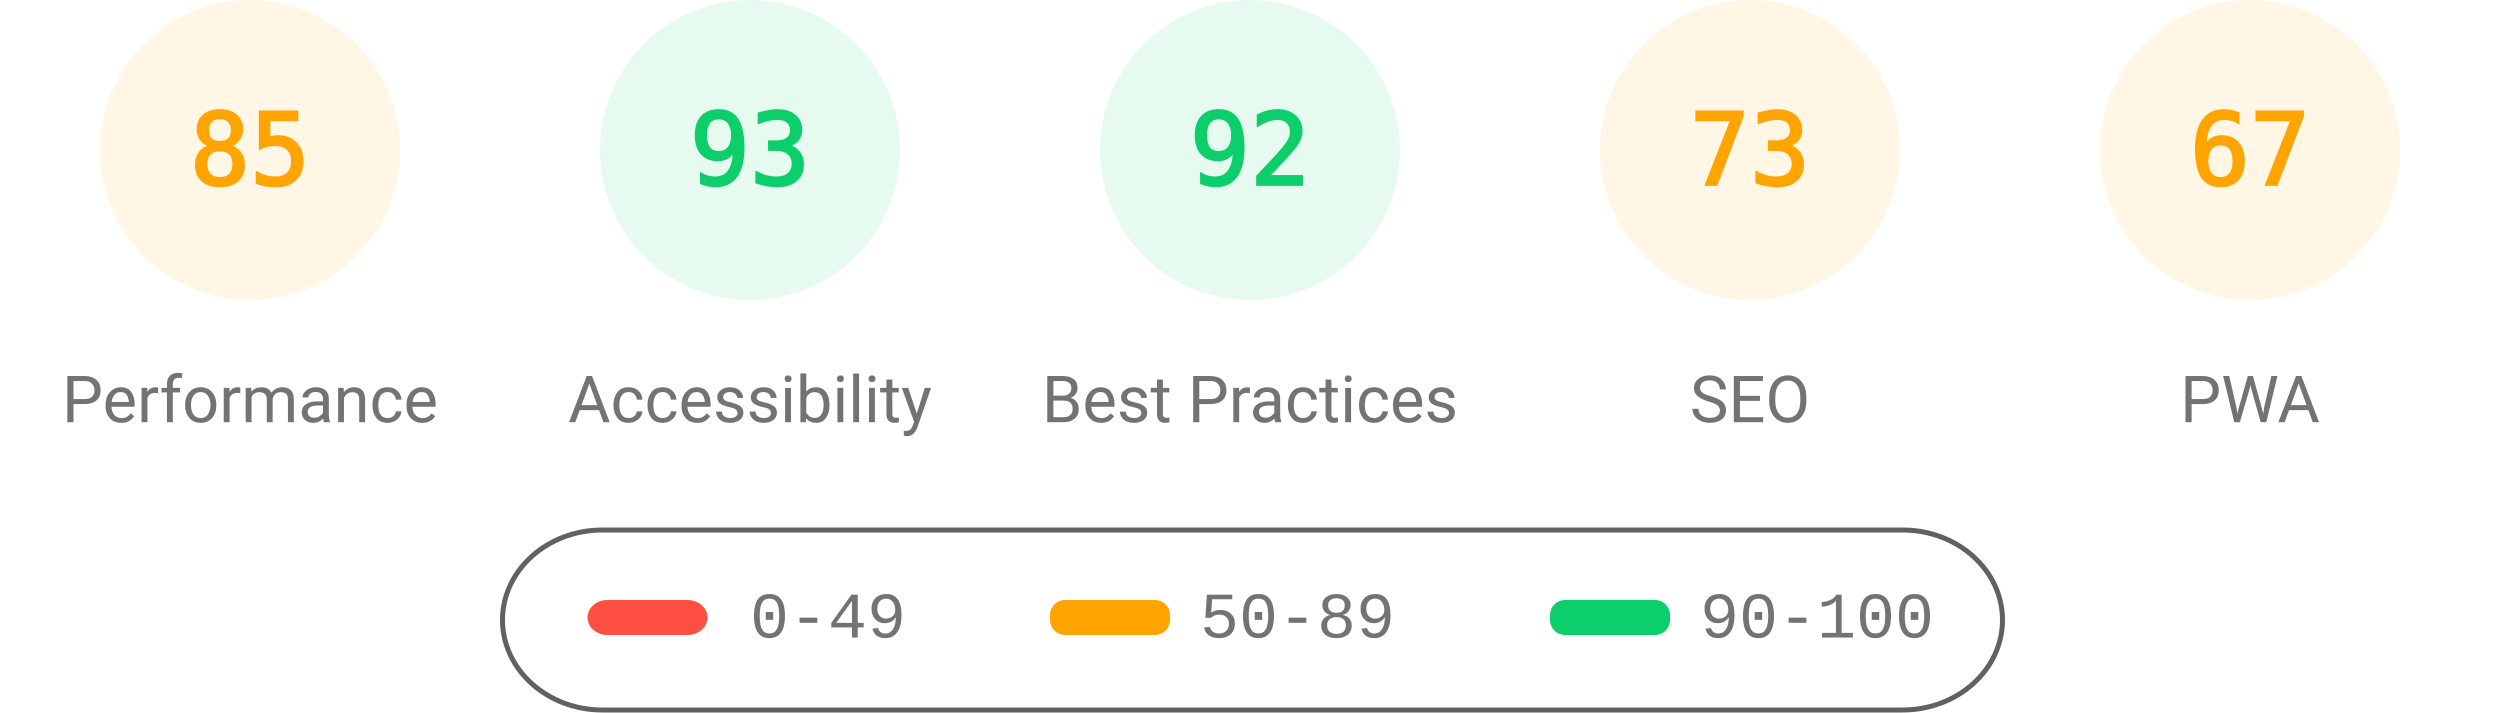
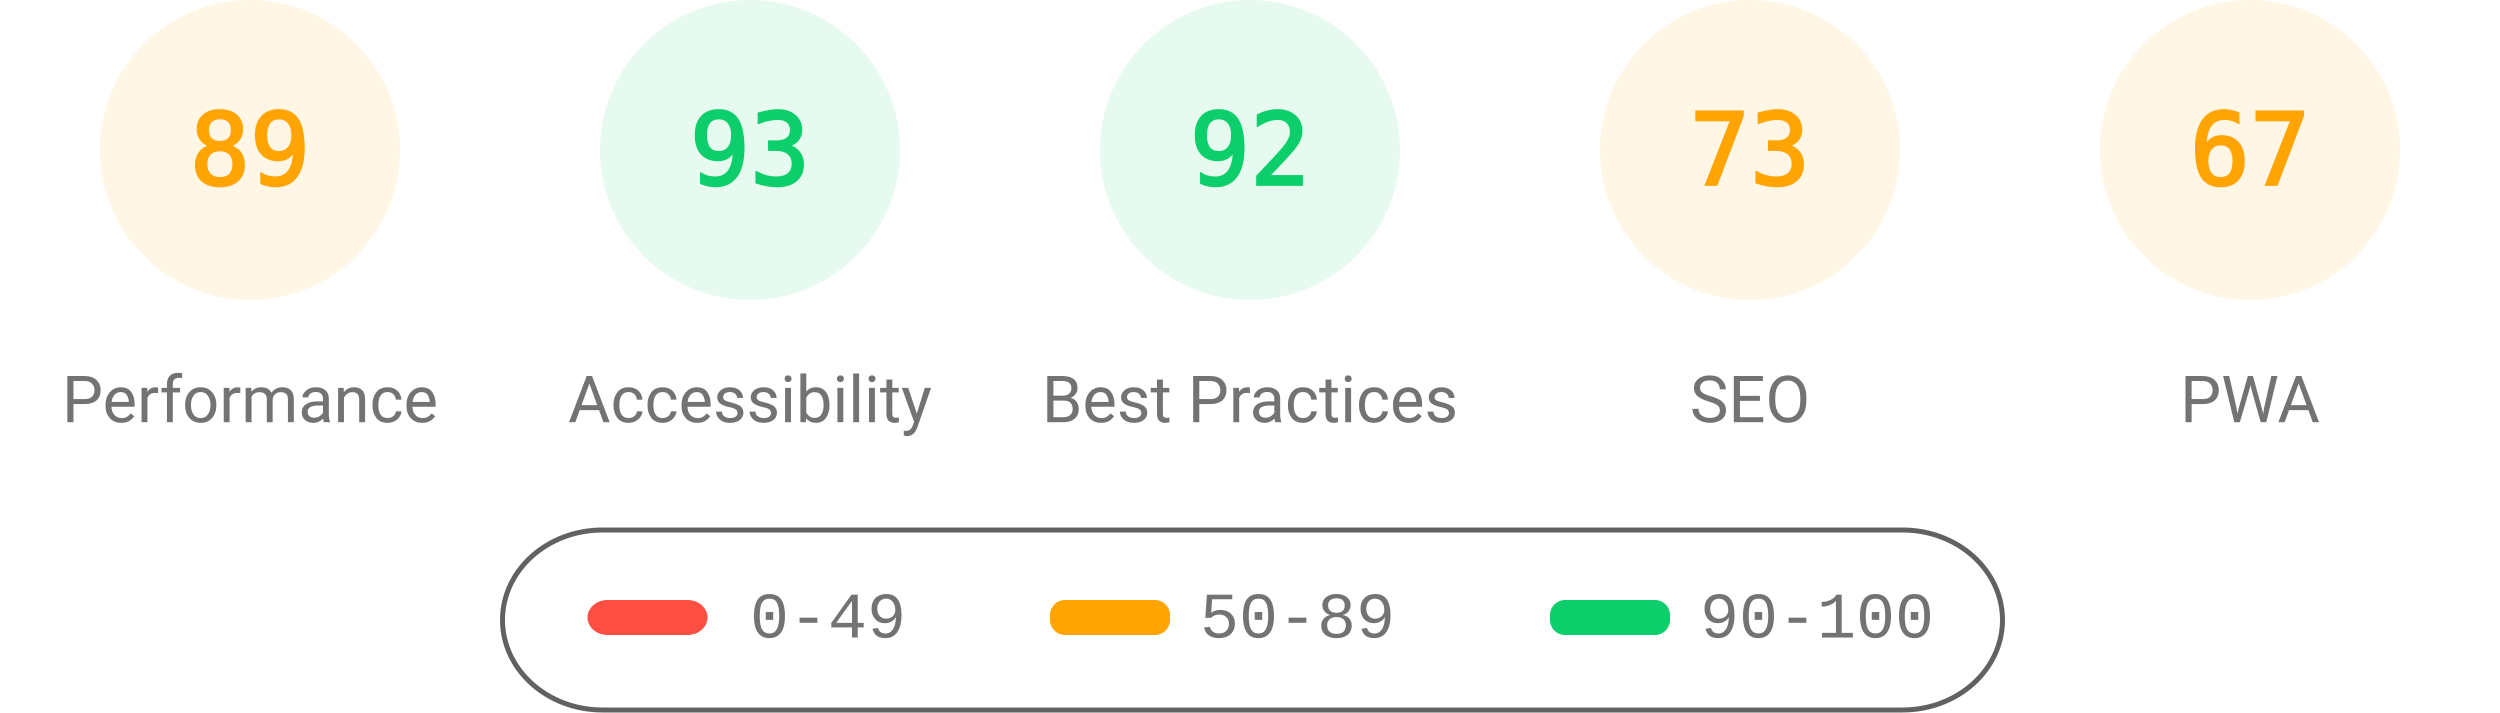
<svg xmlns="http://www.w3.org/2000/svg" fill="none" width="1000" height="285">
  <style>.gauge-base{opacity:.1}.gauge-arc{fill:none;animation-delay:250ms;stroke-linecap:round;transform:rotate(-90deg);transform-origin:100px 60px;animation:load-gauge 1s ease forwards}.guage-text{font-size:40px;font-family:monospace;text-align:center}.guage-red{color:#ff4e42;fill:#ff4e42;stroke:#ff4e42}.guage-orange{color:#ffa400;fill:#ffa400;stroke:#ffa400}.guage-green{color:#0cce6b;fill:#0cce6b;stroke:#0cce6b}.guage-undefined{color:#5c5c5c;fill:#5c5c5c;stroke:#5c5c5c}.guage-title{color:#737373;fill:#737373;stroke:none;font-size:26px;line-height:26px;font-family:Roboto,Halvetica,Arial,sans-serif}@keyframes load-gauge{from{stroke-dasharray:0 352.858}}</style>
  <svg class="guage-div guage-perf guage-orange" viewBox="0 0 200 200" width="200" height="200">
    <circle class="gauge-base" r="56" cx="100" cy="60" stroke-width="8" />
-     <circle class="gauge-arc guage-arc-1" r="56" cx="100" cy="60" stroke-width="8" style="stroke-dasharray:299.079,351.858" />
-     <text class="guage-text" x="100" y="60" alignment-baseline="central" dominant-baseline="central" text-anchor="middle">85</text>
+     <circle class="gauge-arc guage-arc-1" r="56" cx="100" cy="60" stroke-width="8" style="stroke-dasharray:313.154,351.858" />
+     <text class="guage-text" x="100" y="60" alignment-baseline="central" dominant-baseline="central" text-anchor="middle">89</text>
    <text class="guage-title" x="100" y="160" alignment-baseline="central" dominant-baseline="central" text-anchor="middle">Performance</text>
  </svg>
  <svg class="guage-div guage-acc guage-green" viewBox="0 0 200 200" width="200" height="200" x="200">
    <circle class="gauge-base" r="56" cx="100" cy="60" stroke-width="8" />
    <circle class="gauge-arc guage-arc-2" r="56" cx="100" cy="60" stroke-width="8" style="stroke-dasharray:327.228,351.858" />
    <text class="guage-text" x="100" y="60" alignment-baseline="central" dominant-baseline="central" text-anchor="middle">93</text>
    <text class="guage-title" x="100" y="160" alignment-baseline="central" dominant-baseline="central" text-anchor="middle">Accessibility</text>
  </svg>
  <svg class="guage-div guage-best guage-green" viewBox="0 0 200 200" width="200" height="200" x="400">
    <circle class="gauge-base" r="56" cx="100" cy="60" stroke-width="8" />
    <circle class="gauge-arc guage-arc-3" r="56" cx="100" cy="60" stroke-width="8" style="stroke-dasharray:323.709,351.858" />
    <text class="guage-text" x="100" y="60" alignment-baseline="central" dominant-baseline="central" text-anchor="middle">92</text>
    <text class="guage-title" x="100" y="160" alignment-baseline="central" dominant-baseline="central" text-anchor="middle">Best Practices</text>
  </svg>
  <svg class="guage-div guage-seo guage-orange" viewBox="0 0 200 200" width="200" height="200" x="600">
    <circle class="gauge-base" r="56" cx="100" cy="60" stroke-width="8" />
    <circle class="gauge-arc guage-arc-4" r="56" cx="100" cy="60" stroke-width="8" style="stroke-dasharray:256.856,351.858" />
    <text class="guage-text" x="100" y="60" alignment-baseline="central" dominant-baseline="central" text-anchor="middle">73</text>
    <text class="guage-title" x="100" y="160" alignment-baseline="central" dominant-baseline="central" text-anchor="middle">SEO</text>
  </svg>
  <svg class="guage-div guage-pwa guage-orange" viewBox="0 0 200 200" width="200" height="200" x="800">
    <circle class="gauge-base" r="56" cx="100" cy="60" stroke-width="8" />
    <circle class="gauge-arc guage-arc-4" r="56" cx="100" cy="60" stroke-width="8" style="stroke-dasharray:235.745,351.858" />
    <text class="guage-text" x="100" y="60" alignment-baseline="central" dominant-baseline="central" text-anchor="middle">67</text>
    <text class="guage-title" x="100" y="160" alignment-baseline="central" dominant-baseline="central" text-anchor="middle">PWA</text>
  </svg>
  <svg width="604" height="76" x="200" y="210">
    <path fill="none" id="canvas_background" d="M-1-1h604v80H-1z" />
    <rect fill-opacity="0" stroke="#616161" stroke-width="2" rx="40" id="svg_2" height="72" width="600" y="2" x="1" fill="#000" />
    <rect stroke="#000" rx="8" id="svg_3" height="14" width="48" y="30" x="35" stroke-opacity="null" stroke-width="0" fill="#ff4e42" />
    <rect stroke="#000" rx="6" id="svg_4" height="14" width="48" y="30" x="220" stroke-opacity="null" stroke-width="0" fill="#ffa400" />
    <rect stroke="#000" rx="6" id="svg_5" height="14" width="48" y="30" x="420" stroke-opacity="null" stroke-width="0" fill="#0cce6b" />
    <text xml:space="preserve" text-anchor="start" font-family="'Courier New', Courier, monospace" font-size="26" id="svg_6" y="45" x="100" stroke-opacity="null" stroke-width="0" stroke="#000" fill="#737373">0-49</text>
    <text xml:space="preserve" text-anchor="start" font-family="'Courier New', Courier, monospace" font-size="26" id="svg_7" y="45" x="280" stroke-opacity="null" stroke-width="0" stroke="#000" fill="#737373">50-89</text>
    <text xml:space="preserve" text-anchor="start" font-family="'Courier New', Courier, monospace" font-size="26" id="svg_8" y="45" x="480" stroke-opacity="null" stroke-width="0" stroke="#000" fill="#737373">90-100</text>
  </svg>
</svg>
